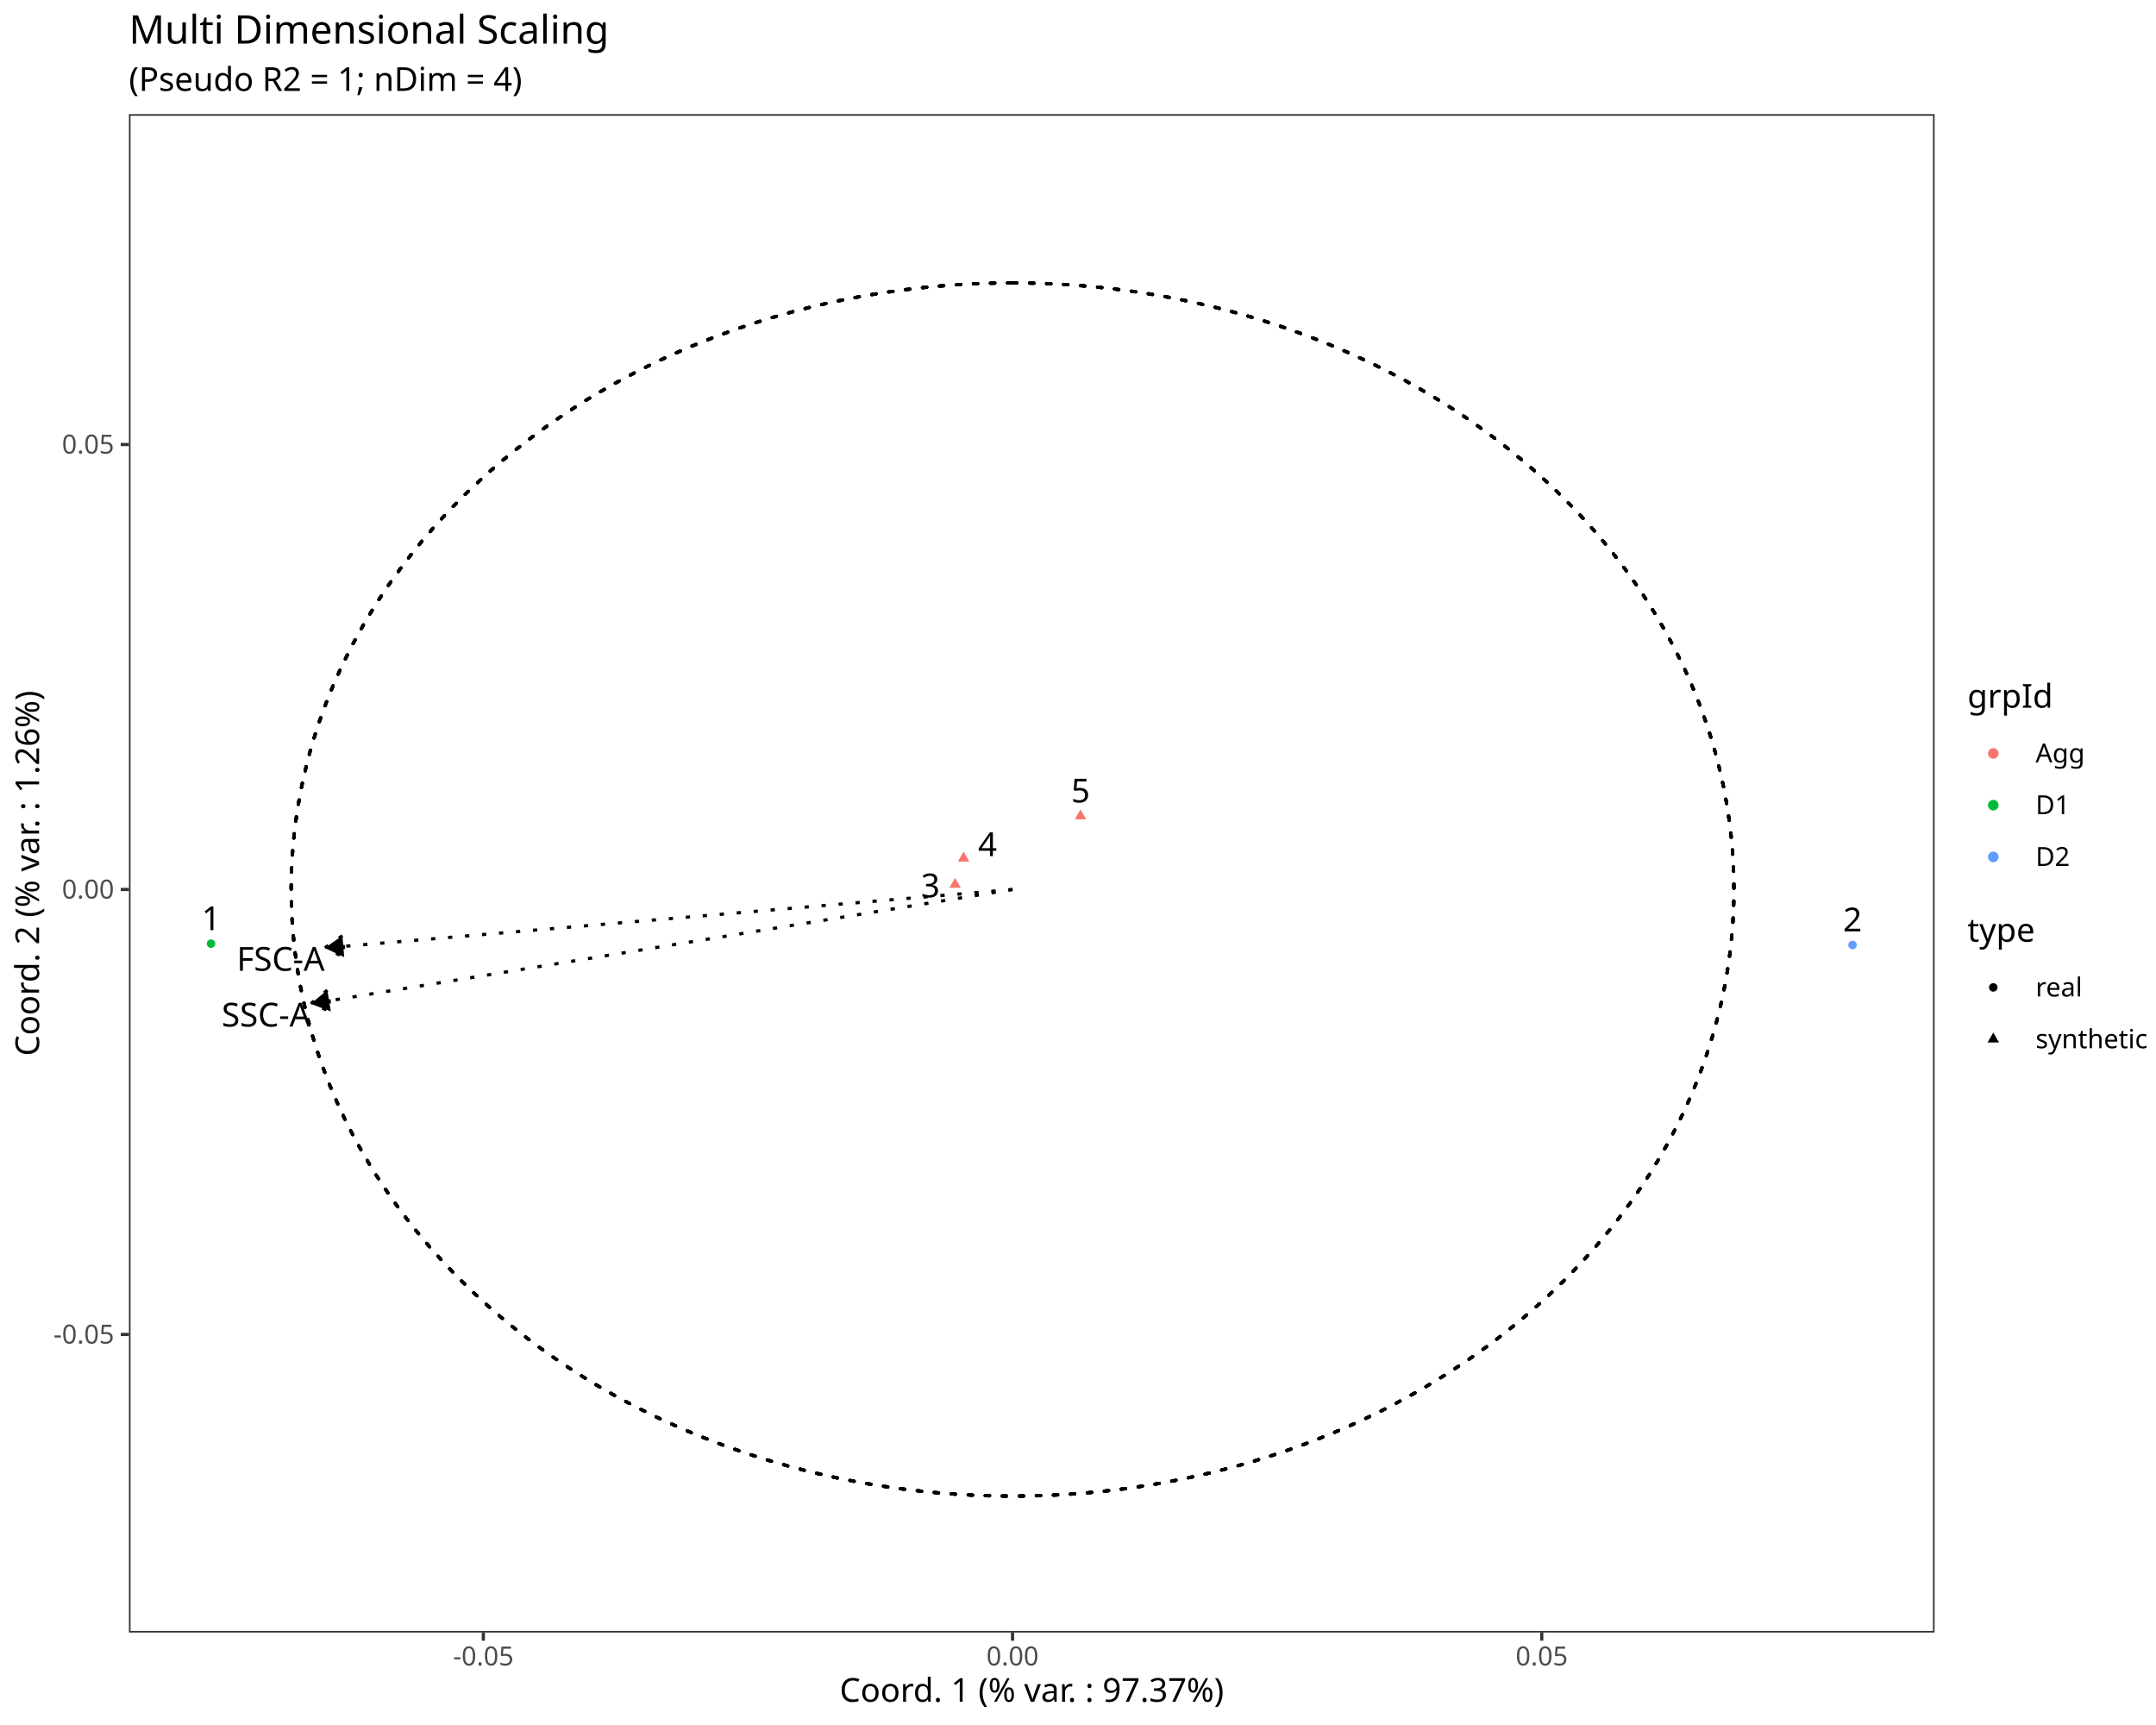
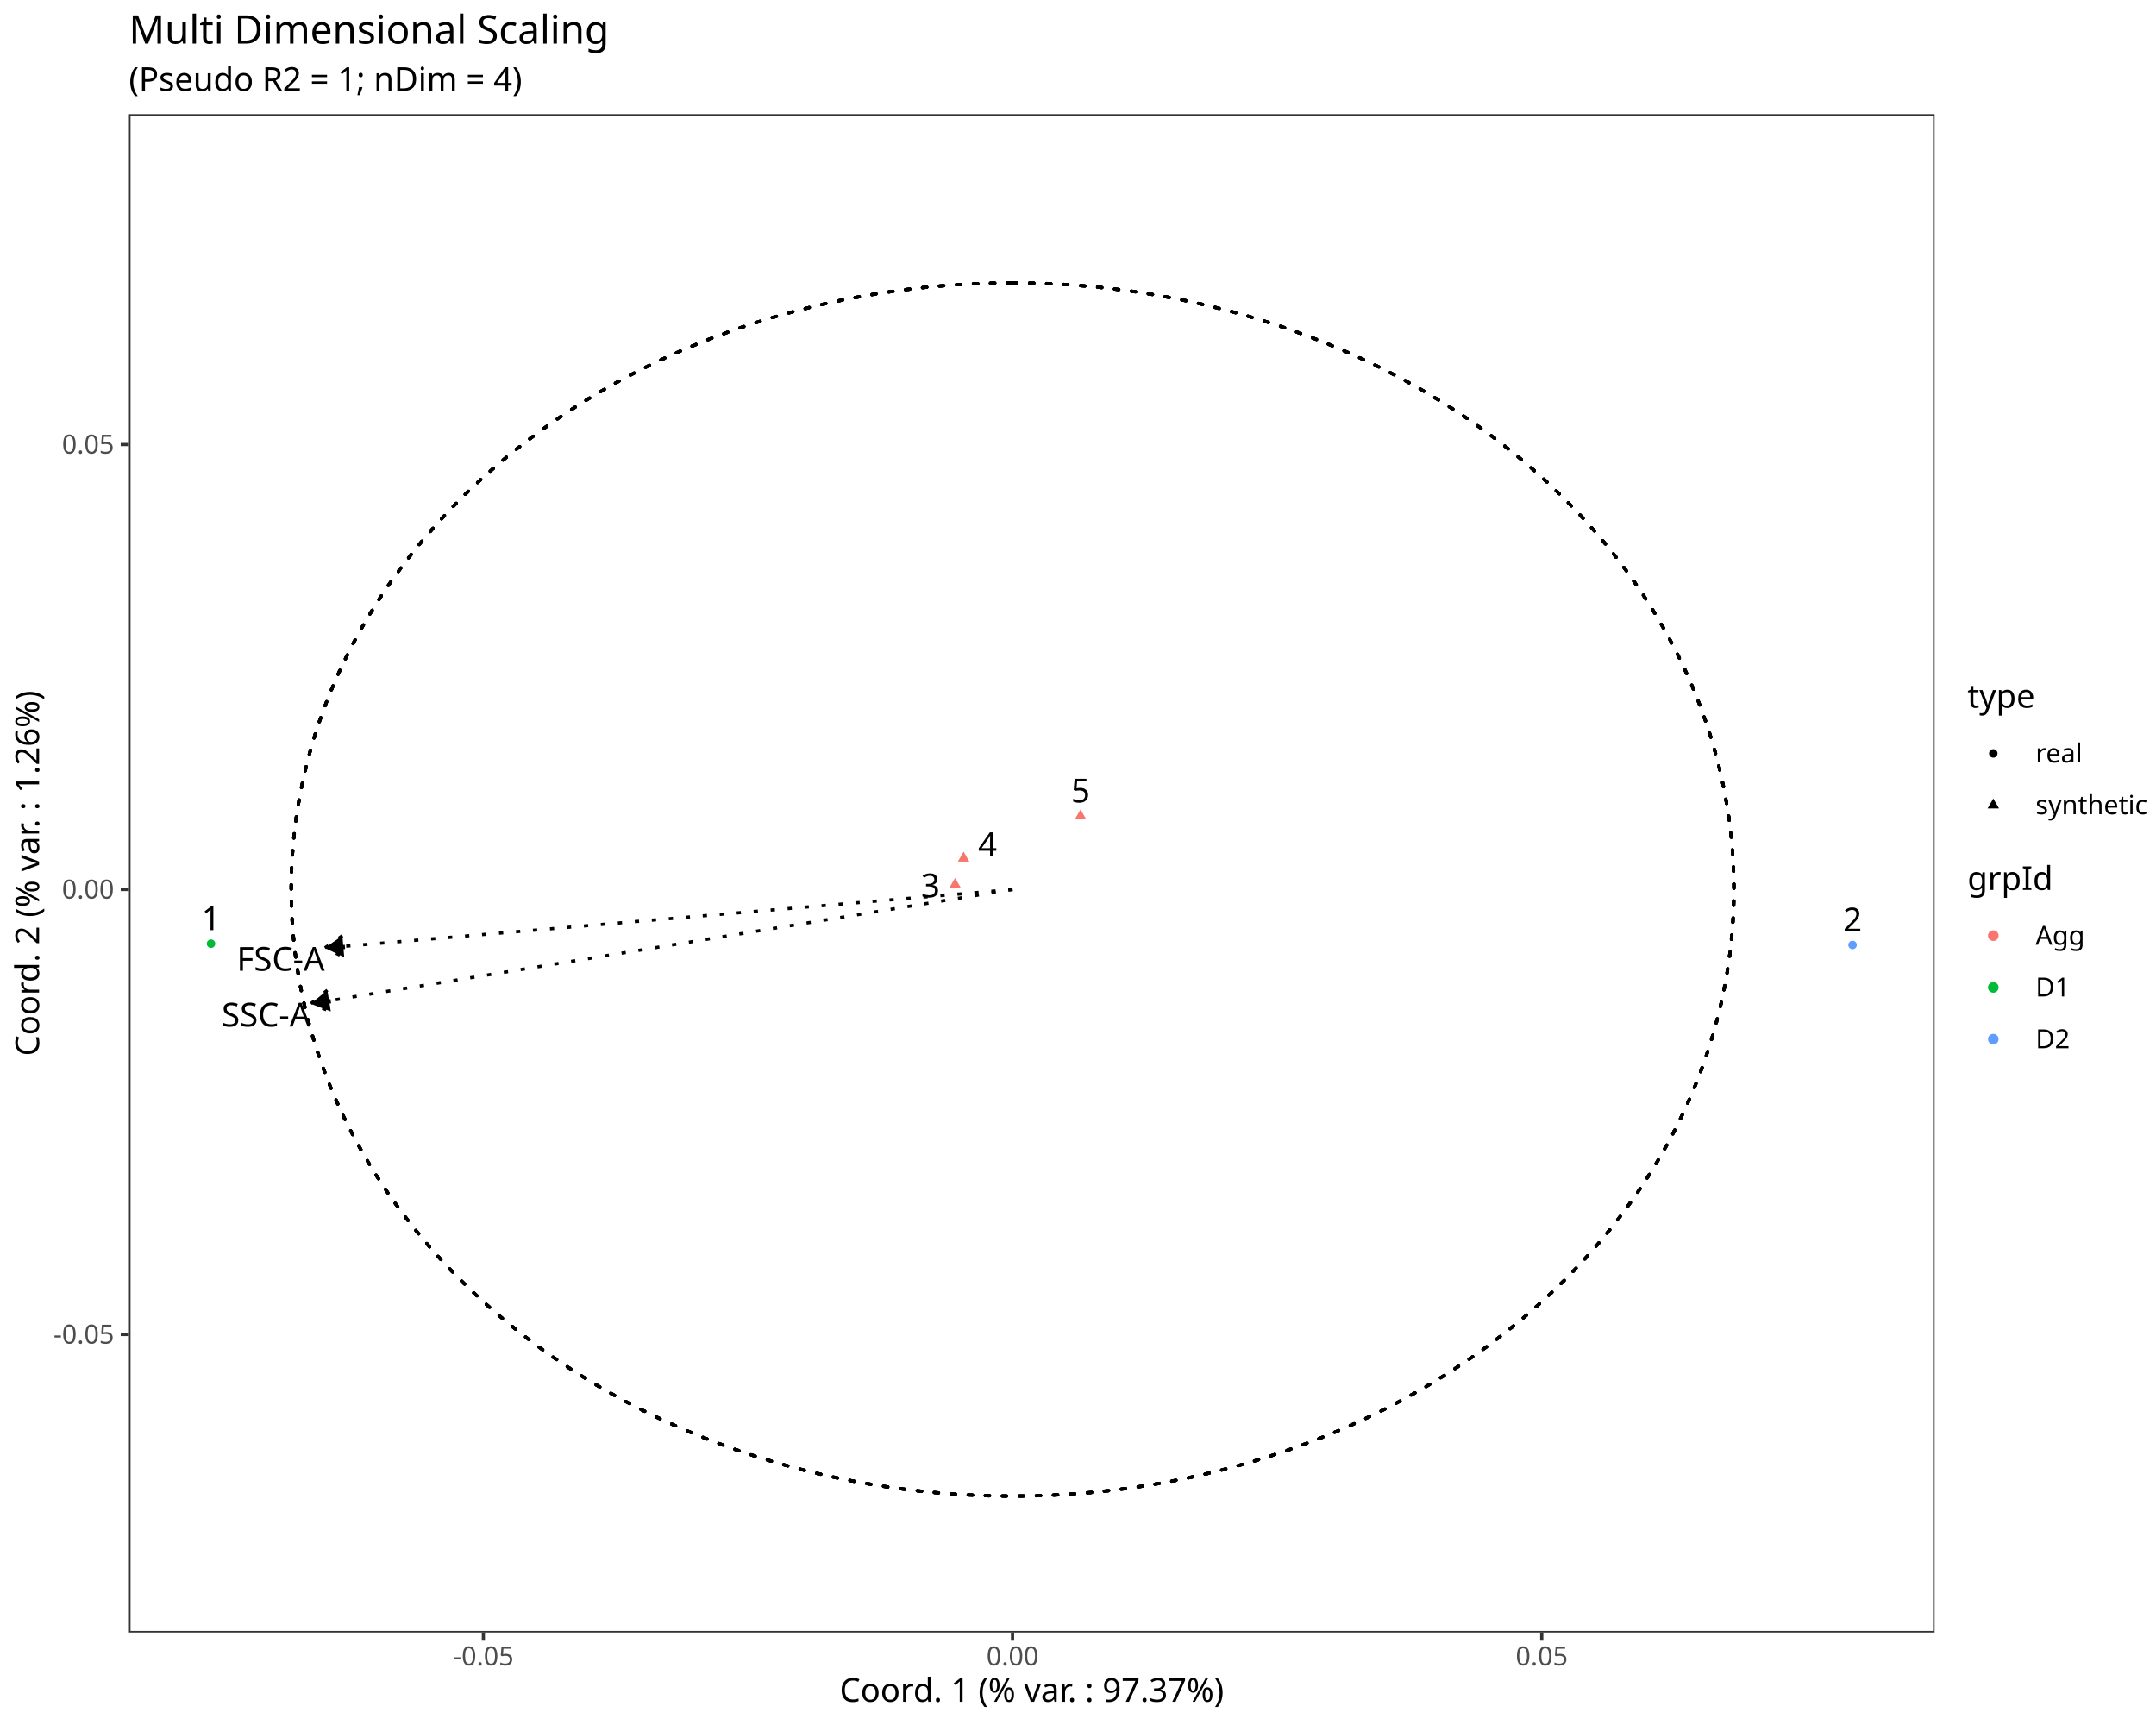
<svg xmlns="http://www.w3.org/2000/svg" class="svglite" data-engine-version="2.0" width="720.00pt" height="576.00pt" viewBox="0 0 720.00 576.00">
  <defs>
    <style type="text/css">
    .svglite line, .svglite polyline, .svglite polygon, .svglite path, .svglite rect, .svglite circle {
      fill: none;
      stroke: #000000;
      stroke-linecap: round;
      stroke-linejoin: round;
      stroke-miterlimit: 10.00;
    }
  </style>
  </defs>
  <rect width="100%" height="100%" style="stroke: none; fill: #FFFFFF;" />
  <defs>
    <clipPath id="cpMC4wMHw3MjAuMDB8MC4wMHw1NzYuMDA=">
      <rect x="0.00" y="0.00" width="720.00" height="576.00" />
    </clipPath>
  </defs>
  <g clip-path="url(#cpMC4wMHw3MjAuMDB8MC4wMHw1NzYuMDA=)">
    <rect x="0.00" y="0.00" width="720.00" height="576.00" style="stroke-width: 1.07; stroke: #FFFFFF; fill: #FFFFFF;" />
  </g>
  <defs>
    <clipPath id="cpNDMuMDZ8NjQ2LjA3fDM4LjEyfDU0NS4xMQ==">
      <rect x="43.06" y="38.12" width="603.00" height="507.00" />
    </clipPath>
  </defs>
  <g clip-path="url(#cpNDMuMDZ8NjQ2LjA3fDM4LjEyfDU0NS4xMQ==)">
    <rect x="43.06" y="38.12" width="603.00" height="507.00" style="stroke-width: 1.07; stroke: none; fill: #FFFFFF;" />
    <circle cx="70.47" cy="315.11" r="1.42" style="stroke-width: 0.71; stroke: none; fill: #00BA38;" />
    <circle cx="618.66" cy="315.54" r="1.42" style="stroke-width: 0.71; stroke: none; fill: #619CFF;" />
    <polygon points="318.95,293.14 320.87,296.45 317.04,296.45 " style="stroke-width: 0.71; stroke: none; fill: #F8766D;" />
    <polygon points="321.79,284.37 323.71,287.69 319.88,287.69 " style="stroke-width: 0.71; stroke: none; fill: #F8766D;" />
    <polygon points="360.84,270.27 362.75,273.59 358.93,273.59 " style="stroke-width: 0.71; stroke: none; fill: #F8766D;" />
    <text x="70.49" y="310.57" text-anchor="middle" style="font-size: 11.04px; font-family: sans;" textLength="6.14px" lengthAdjust="spacingAndGlyphs">1</text>
    <text x="618.65" y="311.00" text-anchor="middle" style="font-size: 11.04px; font-family: sans;" textLength="6.14px" lengthAdjust="spacingAndGlyphs">2</text>
    <text x="310.71" y="299.63" text-anchor="middle" style="font-size: 11.04px; font-family: sans;" textLength="6.14px" lengthAdjust="spacingAndGlyphs">3</text>
    <text x="329.78" y="285.88" text-anchor="middle" style="font-size: 11.04px; font-family: sans;" textLength="6.14px" lengthAdjust="spacingAndGlyphs">4</text>
    <text x="360.84" y="267.94" text-anchor="middle" style="font-size: 11.04px; font-family: sans;" textLength="6.14px" lengthAdjust="spacingAndGlyphs">5</text>
    <line x1="338.14" y1="297.01" x2="108.43" y2="316.55" style="stroke-width: 1.07; stroke-dasharray: 1.42,4.27; stroke-linecap: butt;" />
    <polygon points="114.34,312.44 108.43,316.55 114.95,319.61 " style="stroke-width: 1.07; stroke-dasharray: 1.42,4.27; stroke-linecap: butt; fill: #000000;" />
    <line x1="338.14" y1="297.01" x2="103.74" y2="335.18" style="stroke-width: 1.07; stroke-dasharray: 1.42,4.27; stroke-linecap: butt;" />
    <polygon points="109.32,330.62 103.74,335.18 110.47,337.73 " style="stroke-width: 1.07; stroke-dasharray: 1.42,4.27; stroke-linecap: butt; fill: #000000;" />
    <text x="108.43" y="324.15" text-anchor="end" style="font-size: 11.04px; font-family: sans;" textLength="33.13px" lengthAdjust="spacingAndGlyphs">FSC-A</text>
    <text x="103.74" y="342.78" text-anchor="end" style="font-size: 11.04px; font-family: sans;" textLength="33.75px" lengthAdjust="spacingAndGlyphs">SSC-A</text>
    <polygon points="338.14,94.47 342.35,94.50 346.55,94.59 350.75,94.74 354.95,94.96 359.14,95.24 363.32,95.58 367.50,95.98 371.67,96.44 375.83,96.96 379.97,97.54 384.11,98.19 388.23,98.89 392.33,99.66 396.42,100.48 400.49,101.37 404.54,102.31 408.58,103.32 412.59,104.38 416.57,105.50 420.54,106.68 424.47,107.92 428.39,109.21 432.27,110.57 436.13,111.98 439.95,113.44 443.75,114.97 447.51,116.54 451.24,118.17 454.93,119.86 458.59,121.60 462.22,123.40 465.80,125.24 469.35,127.14 472.85,129.09 476.32,131.10 479.74,133.15 483.12,135.25 486.46,137.40 489.75,139.60 492.99,141.85 496.19,144.15 499.34,146.49 502.44,148.88 505.49,151.31 508.49,153.79 511.43,156.31 514.33,158.88 517.17,161.48 519.95,164.13 522.68,166.82 525.36,169.55 527.98,172.31 530.54,175.12 533.04,177.96 535.48,180.84 537.86,183.75 540.18,186.70 542.44,189.68 544.64,192.69 546.77,195.74 548.84,198.82 550.85,201.92 552.79,205.06 554.66,208.22 556.47,211.41 558.22,214.63 559.89,217.87 561.50,221.14 563.04,224.43 564.52,227.74 565.92,231.07 567.25,234.42 568.52,237.79 569.71,241.18 570.84,244.59 571.89,248.01 572.87,251.45 573.78,254.90 574.62,258.37 575.39,261.84 576.08,265.33 576.70,268.82 577.25,272.33 577.73,275.84 578.13,279.36 578.46,282.88 578.72,286.41 578.90,289.95 579.01,293.48 579.05,297.01 579.01,300.55 578.90,304.08 578.72,307.61 578.46,311.14 578.13,314.67 577.73,318.19 577.25,321.70 576.70,325.20 576.08,328.70 575.39,332.19 574.62,335.66 573.78,339.13 572.87,342.58 571.89,346.01 570.84,349.44 569.71,352.84 568.52,356.23 567.25,359.60 565.92,362.96 564.52,366.29 563.04,369.60 561.50,372.89 559.89,376.16 558.22,379.40 556.47,382.61 554.66,385.81 552.79,388.97 550.85,392.10 548.84,395.21 546.77,398.29 544.64,401.33 542.44,404.35 540.18,407.33 537.86,410.28 535.48,413.19 533.04,416.07 530.54,418.91 527.98,421.71 525.36,424.48 522.68,427.21 519.95,429.90 517.17,432.54 514.33,435.15 511.43,437.72 508.49,440.24 505.49,442.71 502.44,445.15 499.34,447.54 496.19,449.88 492.99,452.17 489.75,454.42 486.46,456.62 483.12,458.78 479.74,460.88 476.32,462.93 472.85,464.93 469.35,466.88 465.80,468.78 462.22,470.63 458.59,472.43 454.93,474.17 451.24,475.85 447.51,477.49 443.75,479.06 439.95,480.58 436.13,482.05 432.27,483.46 428.39,484.81 424.47,486.11 420.54,487.35 416.57,488.53 412.59,489.65 408.58,490.71 404.54,491.72 400.49,492.66 396.42,493.55 392.33,494.37 388.23,495.14 384.11,495.84 379.97,496.48 375.83,497.07 371.67,497.59 367.50,498.05 363.32,498.45 359.14,498.79 354.95,499.07 350.75,499.28 346.55,499.44 342.35,499.53 338.14,499.56 333.94,499.53 329.73,499.44 325.53,499.28 321.34,499.07 317.15,498.79 312.96,498.45 308.78,498.05 304.62,497.59 300.46,497.07 296.31,496.48 292.18,495.84 288.06,495.14 283.95,494.37 279.86,493.55 275.79,492.66 271.74,491.72 267.71,490.71 263.70,489.65 259.71,488.53 255.75,487.35 251.81,486.11 247.90,484.81 244.01,483.46 240.16,482.05 236.33,480.58 232.54,479.06 228.77,477.49 225.05,475.85 221.35,474.17 217.69,472.43 214.07,470.63 210.48,468.78 206.94,466.88 203.43,464.93 199.97,462.93 196.54,460.88 193.16,458.78 189.83,456.62 186.54,454.42 183.29,452.17 180.10,449.88 176.95,447.54 173.85,445.15 170.80,442.71 167.80,440.24 164.85,437.72 161.96,435.15 159.12,432.54 156.33,429.90 153.60,427.21 150.93,424.48 148.31,421.71 145.75,418.91 143.25,416.07 140.81,413.19 138.42,410.28 136.10,407.33 133.85,404.35 131.65,401.33 129.51,398.29 127.44,395.21 125.44,392.10 123.50,388.97 121.62,385.81 119.81,382.61 118.07,379.40 116.39,376.16 114.78,372.89 113.24,369.60 111.77,366.29 110.36,362.96 109.03,359.60 107.77,356.23 106.57,352.84 105.45,349.44 104.40,346.01 103.41,342.58 102.50,339.13 101.67,335.66 100.90,332.19 100.21,328.70 99.58,325.20 99.04,321.70 98.56,318.19 98.16,314.67 97.83,311.14 97.57,307.61 97.39,304.08 97.28,300.55 97.24,297.01 97.28,293.48 97.39,289.95 97.57,286.41 97.83,282.88 98.16,279.36 98.56,275.84 99.04,272.33 99.58,268.82 100.21,265.33 100.90,261.84 101.67,258.37 102.50,254.90 103.41,251.45 104.40,248.01 105.45,244.59 106.57,241.18 107.77,237.79 109.03,234.42 110.36,231.07 111.77,227.74 113.24,224.43 114.78,221.14 116.39,217.87 118.07,214.63 119.81,211.41 121.62,208.22 123.50,205.06 125.44,201.92 127.44,198.82 129.51,195.74 131.65,192.69 133.85,189.68 136.10,186.70 138.42,183.75 140.81,180.84 143.25,177.96 145.75,175.12 148.31,172.31 150.93,169.55 153.60,166.82 156.33,164.13 159.12,161.48 161.96,158.88 164.85,156.31 167.80,153.79 170.80,151.31 173.85,148.88 176.95,146.49 180.10,144.15 183.29,141.85 186.54,139.60 189.83,137.40 193.16,135.25 196.54,133.15 199.97,131.10 203.43,129.09 206.94,127.14 210.48,125.24 214.07,123.40 217.69,121.60 221.35,119.86 225.05,118.17 228.77,116.54 232.54,114.97 236.33,113.44 240.16,111.98 244.01,110.57 247.90,109.21 251.81,107.92 255.75,106.68 259.71,105.50 263.70,104.38 267.71,103.32 271.74,102.31 275.79,101.37 279.86,100.48 283.95,99.66 288.06,98.89 292.18,98.19 296.31,97.54 300.46,96.96 304.62,96.44 308.78,95.98 312.96,95.58 317.15,95.24 321.34,94.96 325.53,94.74 329.73,94.59 333.94,94.50 338.14,94.47 " style="stroke-width: 1.07; stroke-dasharray: 1.42,4.27; fill: none;" />
    <polygon points="338.14,94.47 342.35,94.50 346.55,94.59 350.75,94.74 354.95,94.96 359.14,95.24 363.32,95.58 367.50,95.98 371.67,96.44 375.83,96.96 379.97,97.54 384.11,98.19 388.23,98.89 392.33,99.66 396.42,100.48 400.49,101.37 404.54,102.31 408.58,103.32 412.59,104.38 416.57,105.50 420.54,106.68 424.47,107.92 428.39,109.21 432.27,110.57 436.13,111.98 439.95,113.44 443.75,114.97 447.51,116.54 451.24,118.17 454.93,119.86 458.59,121.60 462.22,123.40 465.80,125.24 469.35,127.14 472.85,129.09 476.32,131.10 479.74,133.15 483.12,135.25 486.46,137.40 489.75,139.60 492.99,141.85 496.19,144.15 499.34,146.49 502.44,148.88 505.49,151.31 508.49,153.79 511.43,156.31 514.33,158.88 517.17,161.48 519.95,164.13 522.68,166.82 525.36,169.55 527.98,172.31 530.54,175.12 533.04,177.96 535.48,180.84 537.86,183.75 540.18,186.70 542.44,189.68 544.64,192.69 546.77,195.74 548.84,198.82 550.85,201.92 552.79,205.06 554.66,208.22 556.47,211.41 558.22,214.63 559.89,217.87 561.50,221.14 563.04,224.43 564.52,227.74 565.92,231.07 567.25,234.42 568.52,237.79 569.71,241.18 570.84,244.59 571.89,248.01 572.87,251.45 573.78,254.90 574.62,258.37 575.39,261.84 576.08,265.33 576.70,268.82 577.25,272.33 577.73,275.84 578.13,279.36 578.46,282.88 578.72,286.41 578.90,289.95 579.01,293.48 579.05,297.01 579.01,300.55 578.90,304.08 578.72,307.61 578.46,311.14 578.13,314.67 577.73,318.19 577.25,321.70 576.70,325.20 576.08,328.70 575.39,332.19 574.62,335.66 573.78,339.13 572.87,342.58 571.89,346.01 570.84,349.44 569.71,352.84 568.52,356.23 567.25,359.60 565.92,362.96 564.52,366.29 563.04,369.60 561.50,372.89 559.89,376.16 558.22,379.40 556.47,382.61 554.66,385.81 552.79,388.97 550.85,392.10 548.84,395.21 546.77,398.29 544.64,401.33 542.44,404.35 540.18,407.33 537.86,410.28 535.48,413.19 533.04,416.07 530.54,418.91 527.98,421.71 525.36,424.48 522.68,427.21 519.95,429.90 517.17,432.54 514.33,435.15 511.43,437.72 508.49,440.24 505.49,442.71 502.44,445.15 499.34,447.54 496.19,449.88 492.99,452.17 489.75,454.42 486.46,456.62 483.12,458.78 479.74,460.88 476.32,462.93 472.85,464.93 469.35,466.88 465.80,468.78 462.22,470.63 458.59,472.43 454.93,474.17 451.24,475.85 447.51,477.49 443.75,479.06 439.95,480.58 436.13,482.05 432.27,483.46 428.39,484.81 424.47,486.11 420.54,487.35 416.57,488.53 412.59,489.65 408.58,490.71 404.54,491.72 400.49,492.66 396.42,493.55 392.33,494.37 388.23,495.14 384.11,495.84 379.97,496.48 375.83,497.07 371.67,497.59 367.50,498.05 363.32,498.45 359.14,498.79 354.95,499.07 350.75,499.28 346.55,499.44 342.35,499.53 338.14,499.56 333.94,499.53 329.73,499.44 325.53,499.28 321.34,499.07 317.15,498.79 312.96,498.45 308.78,498.05 304.62,497.59 300.46,497.07 296.31,496.48 292.18,495.84 288.06,495.14 283.95,494.37 279.86,493.55 275.79,492.66 271.74,491.72 267.71,490.71 263.70,489.65 259.71,488.53 255.75,487.35 251.81,486.11 247.90,484.81 244.01,483.46 240.16,482.05 236.33,480.58 232.54,479.06 228.77,477.49 225.05,475.85 221.35,474.17 217.69,472.43 214.07,470.63 210.48,468.78 206.94,466.88 203.43,464.93 199.97,462.93 196.54,460.88 193.16,458.78 189.83,456.62 186.54,454.42 183.29,452.17 180.10,449.88 176.95,447.54 173.85,445.15 170.80,442.71 167.80,440.24 164.85,437.72 161.96,435.15 159.12,432.54 156.33,429.90 153.60,427.21 150.93,424.48 148.31,421.71 145.75,418.91 143.25,416.07 140.81,413.19 138.42,410.28 136.10,407.33 133.85,404.35 131.65,401.33 129.51,398.29 127.44,395.21 125.44,392.10 123.50,388.97 121.62,385.81 119.81,382.61 118.07,379.40 116.39,376.16 114.78,372.89 113.24,369.60 111.77,366.29 110.36,362.96 109.03,359.60 107.77,356.23 106.57,352.84 105.45,349.44 104.40,346.01 103.41,342.58 102.50,339.13 101.67,335.66 100.90,332.19 100.21,328.70 99.58,325.20 99.04,321.70 98.56,318.19 98.16,314.67 97.83,311.14 97.57,307.61 97.39,304.08 97.28,300.55 97.24,297.01 97.28,293.48 97.39,289.95 97.57,286.41 97.83,282.88 98.16,279.36 98.56,275.84 99.04,272.33 99.58,268.82 100.21,265.33 100.90,261.84 101.67,258.37 102.50,254.90 103.41,251.45 104.40,248.01 105.45,244.59 106.57,241.18 107.77,237.79 109.03,234.42 110.36,231.07 111.77,227.74 113.24,224.43 114.78,221.14 116.39,217.87 118.07,214.63 119.81,211.41 121.62,208.22 123.50,205.06 125.44,201.92 127.44,198.82 129.51,195.74 131.65,192.69 133.85,189.68 136.10,186.70 138.42,183.75 140.81,180.84 143.25,177.96 145.75,175.12 148.31,172.31 150.93,169.55 153.60,166.82 156.33,164.13 159.12,161.48 161.96,158.88 164.85,156.31 167.80,153.79 170.80,151.31 173.85,148.88 176.95,146.49 180.10,144.15 183.29,141.85 186.54,139.60 189.83,137.40 193.16,135.25 196.54,133.15 199.97,131.10 203.43,129.09 206.94,127.14 210.48,125.24 214.07,123.40 217.69,121.60 221.35,119.86 225.05,118.17 228.77,116.54 232.54,114.97 236.33,113.44 240.16,111.98 244.01,110.57 247.90,109.21 251.81,107.92 255.75,106.68 259.71,105.50 263.70,104.38 267.71,103.32 271.74,102.31 275.79,101.37 279.86,100.48 283.95,99.66 288.06,98.89 292.18,98.19 296.31,97.54 300.46,96.96 304.62,96.44 308.78,95.98 312.96,95.58 317.15,95.24 321.34,94.96 325.53,94.74 329.73,94.59 333.94,94.50 338.14,94.47 " style="stroke-width: 1.07; stroke-dasharray: 1.42,4.27; fill: none;" />
    <polygon points="338.14,94.47 342.35,94.50 346.55,94.59 350.75,94.74 354.95,94.96 359.14,95.24 363.32,95.58 367.50,95.98 371.67,96.44 375.83,96.96 379.97,97.54 384.11,98.19 388.23,98.89 392.33,99.66 396.42,100.48 400.49,101.37 404.54,102.31 408.58,103.32 412.59,104.38 416.57,105.50 420.54,106.68 424.47,107.92 428.39,109.21 432.27,110.57 436.13,111.98 439.95,113.44 443.75,114.97 447.51,116.54 451.24,118.17 454.93,119.86 458.59,121.60 462.22,123.40 465.80,125.24 469.35,127.14 472.85,129.09 476.32,131.10 479.74,133.15 483.12,135.25 486.46,137.40 489.75,139.60 492.99,141.85 496.19,144.15 499.34,146.49 502.44,148.88 505.49,151.31 508.49,153.79 511.43,156.31 514.33,158.88 517.17,161.48 519.95,164.13 522.68,166.82 525.36,169.55 527.98,172.31 530.54,175.12 533.04,177.96 535.48,180.84 537.86,183.75 540.18,186.70 542.44,189.68 544.64,192.69 546.77,195.74 548.84,198.82 550.85,201.92 552.79,205.06 554.66,208.22 556.47,211.41 558.22,214.63 559.89,217.87 561.50,221.14 563.04,224.43 564.52,227.74 565.92,231.07 567.25,234.42 568.52,237.79 569.71,241.18 570.84,244.59 571.89,248.01 572.87,251.45 573.78,254.90 574.62,258.37 575.39,261.84 576.08,265.33 576.70,268.82 577.25,272.33 577.73,275.84 578.13,279.36 578.46,282.88 578.72,286.41 578.90,289.95 579.01,293.48 579.05,297.01 579.01,300.55 578.90,304.08 578.72,307.61 578.46,311.14 578.13,314.67 577.73,318.19 577.25,321.70 576.70,325.20 576.08,328.70 575.39,332.19 574.62,335.66 573.78,339.13 572.87,342.58 571.89,346.01 570.84,349.44 569.71,352.84 568.52,356.23 567.25,359.60 565.92,362.96 564.52,366.29 563.04,369.60 561.50,372.89 559.89,376.16 558.22,379.40 556.47,382.61 554.66,385.81 552.79,388.97 550.85,392.10 548.84,395.21 546.77,398.29 544.64,401.33 542.44,404.35 540.18,407.33 537.86,410.28 535.48,413.19 533.04,416.07 530.54,418.91 527.98,421.71 525.36,424.48 522.68,427.21 519.95,429.90 517.17,432.54 514.33,435.15 511.43,437.72 508.49,440.24 505.49,442.71 502.44,445.15 499.34,447.54 496.19,449.88 492.99,452.17 489.75,454.42 486.46,456.62 483.12,458.78 479.74,460.88 476.32,462.93 472.85,464.93 469.35,466.88 465.80,468.78 462.22,470.63 458.59,472.43 454.93,474.17 451.24,475.85 447.51,477.49 443.75,479.06 439.95,480.58 436.13,482.05 432.27,483.46 428.39,484.81 424.47,486.11 420.54,487.35 416.57,488.53 412.59,489.65 408.58,490.71 404.54,491.72 400.49,492.66 396.42,493.55 392.33,494.37 388.23,495.14 384.11,495.84 379.97,496.48 375.83,497.07 371.67,497.59 367.50,498.05 363.32,498.45 359.14,498.79 354.95,499.07 350.75,499.28 346.55,499.44 342.35,499.53 338.14,499.56 333.94,499.53 329.73,499.44 325.53,499.28 321.34,499.07 317.15,498.79 312.96,498.45 308.78,498.05 304.62,497.59 300.46,497.07 296.31,496.48 292.18,495.84 288.06,495.14 283.95,494.37 279.86,493.55 275.79,492.66 271.74,491.72 267.71,490.71 263.70,489.65 259.71,488.53 255.75,487.35 251.81,486.11 247.90,484.81 244.01,483.46 240.16,482.05 236.33,480.58 232.54,479.06 228.77,477.49 225.05,475.85 221.35,474.17 217.69,472.43 214.07,470.63 210.48,468.78 206.94,466.88 203.43,464.93 199.97,462.93 196.54,460.88 193.16,458.78 189.83,456.62 186.54,454.42 183.29,452.17 180.10,449.88 176.95,447.54 173.85,445.15 170.80,442.71 167.80,440.24 164.85,437.72 161.96,435.15 159.12,432.54 156.33,429.90 153.60,427.21 150.93,424.48 148.31,421.71 145.75,418.91 143.25,416.07 140.81,413.19 138.42,410.28 136.10,407.33 133.85,404.35 131.65,401.33 129.51,398.29 127.44,395.21 125.44,392.10 123.50,388.97 121.62,385.81 119.81,382.61 118.07,379.40 116.39,376.16 114.78,372.89 113.24,369.60 111.77,366.29 110.36,362.96 109.03,359.60 107.77,356.23 106.57,352.84 105.45,349.44 104.40,346.01 103.41,342.58 102.50,339.13 101.67,335.66 100.90,332.19 100.21,328.70 99.58,325.20 99.04,321.70 98.56,318.19 98.16,314.67 97.83,311.14 97.57,307.61 97.39,304.08 97.28,300.55 97.24,297.01 97.28,293.48 97.39,289.95 97.57,286.41 97.83,282.88 98.16,279.36 98.56,275.84 99.04,272.33 99.58,268.82 100.21,265.33 100.90,261.84 101.67,258.37 102.50,254.90 103.41,251.45 104.40,248.01 105.45,244.59 106.57,241.18 107.77,237.79 109.03,234.42 110.36,231.07 111.77,227.74 113.24,224.43 114.78,221.14 116.39,217.87 118.07,214.63 119.81,211.41 121.62,208.22 123.50,205.06 125.44,201.92 127.44,198.82 129.51,195.74 131.65,192.69 133.85,189.68 136.10,186.70 138.42,183.75 140.81,180.84 143.25,177.96 145.75,175.12 148.31,172.31 150.93,169.55 153.60,166.82 156.33,164.13 159.12,161.48 161.96,158.88 164.85,156.31 167.80,153.79 170.80,151.31 173.85,148.88 176.95,146.49 180.10,144.15 183.29,141.85 186.54,139.60 189.83,137.40 193.16,135.25 196.54,133.15 199.97,131.10 203.43,129.09 206.94,127.14 210.48,125.24 214.07,123.40 217.69,121.60 221.35,119.86 225.05,118.17 228.77,116.54 232.54,114.97 236.33,113.44 240.16,111.98 244.01,110.57 247.90,109.21 251.81,107.92 255.75,106.68 259.71,105.50 263.70,104.38 267.71,103.32 271.74,102.31 275.79,101.37 279.86,100.48 283.95,99.66 288.06,98.89 292.18,98.19 296.31,97.54 300.46,96.96 304.62,96.44 308.78,95.98 312.96,95.58 317.15,95.24 321.34,94.96 325.53,94.74 329.73,94.59 333.94,94.50 338.14,94.47 " style="stroke-width: 1.07; stroke-dasharray: 1.42,4.27; fill: none;" />
    <polygon points="338.14,94.47 342.35,94.50 346.55,94.59 350.75,94.74 354.95,94.96 359.14,95.24 363.32,95.58 367.50,95.98 371.67,96.44 375.83,96.96 379.97,97.54 384.11,98.19 388.23,98.89 392.33,99.66 396.42,100.48 400.49,101.37 404.54,102.31 408.58,103.32 412.59,104.38 416.57,105.50 420.54,106.68 424.47,107.92 428.39,109.21 432.27,110.57 436.13,111.98 439.95,113.44 443.75,114.97 447.51,116.54 451.24,118.17 454.93,119.86 458.59,121.60 462.22,123.40 465.80,125.24 469.35,127.14 472.85,129.09 476.32,131.10 479.74,133.15 483.12,135.25 486.46,137.40 489.75,139.60 492.99,141.85 496.19,144.15 499.34,146.49 502.44,148.88 505.49,151.31 508.49,153.79 511.43,156.31 514.33,158.88 517.17,161.48 519.95,164.13 522.68,166.82 525.36,169.55 527.98,172.31 530.54,175.12 533.04,177.96 535.48,180.84 537.86,183.75 540.18,186.70 542.44,189.68 544.64,192.69 546.77,195.74 548.84,198.82 550.85,201.92 552.79,205.06 554.66,208.22 556.47,211.41 558.22,214.63 559.89,217.87 561.50,221.14 563.04,224.43 564.52,227.74 565.92,231.07 567.25,234.42 568.52,237.79 569.71,241.18 570.84,244.59 571.89,248.01 572.87,251.45 573.78,254.90 574.62,258.37 575.39,261.84 576.08,265.33 576.70,268.82 577.25,272.33 577.73,275.84 578.13,279.36 578.46,282.88 578.72,286.41 578.90,289.95 579.01,293.48 579.05,297.01 579.01,300.55 578.90,304.08 578.72,307.61 578.46,311.14 578.13,314.67 577.73,318.19 577.25,321.70 576.70,325.20 576.08,328.70 575.39,332.19 574.62,335.66 573.78,339.13 572.87,342.58 571.89,346.01 570.84,349.44 569.71,352.84 568.52,356.23 567.25,359.60 565.92,362.96 564.52,366.29 563.04,369.60 561.50,372.89 559.89,376.16 558.22,379.40 556.47,382.61 554.66,385.81 552.79,388.97 550.85,392.10 548.84,395.21 546.77,398.29 544.64,401.33 542.44,404.35 540.18,407.33 537.86,410.28 535.48,413.19 533.04,416.07 530.54,418.91 527.98,421.71 525.36,424.48 522.68,427.21 519.95,429.90 517.17,432.54 514.33,435.15 511.43,437.72 508.49,440.24 505.49,442.71 502.44,445.15 499.34,447.54 496.19,449.88 492.99,452.17 489.75,454.42 486.46,456.62 483.12,458.78 479.74,460.88 476.32,462.93 472.85,464.93 469.35,466.88 465.80,468.78 462.22,470.63 458.59,472.43 454.93,474.17 451.24,475.85 447.51,477.49 443.75,479.06 439.95,480.58 436.13,482.05 432.27,483.46 428.39,484.81 424.47,486.11 420.54,487.35 416.57,488.53 412.59,489.65 408.58,490.71 404.54,491.72 400.49,492.66 396.42,493.55 392.33,494.37 388.23,495.14 384.11,495.84 379.97,496.48 375.83,497.07 371.67,497.59 367.50,498.05 363.32,498.45 359.14,498.79 354.95,499.07 350.75,499.28 346.55,499.44 342.35,499.53 338.14,499.56 333.94,499.53 329.73,499.44 325.53,499.28 321.34,499.07 317.15,498.79 312.96,498.45 308.78,498.05 304.62,497.59 300.46,497.07 296.31,496.48 292.18,495.84 288.06,495.14 283.95,494.37 279.86,493.55 275.79,492.66 271.74,491.72 267.71,490.71 263.70,489.65 259.71,488.53 255.75,487.35 251.81,486.11 247.90,484.81 244.01,483.46 240.16,482.05 236.33,480.58 232.54,479.06 228.77,477.49 225.05,475.85 221.35,474.17 217.69,472.43 214.07,470.63 210.48,468.78 206.94,466.88 203.43,464.93 199.97,462.93 196.54,460.88 193.16,458.78 189.83,456.62 186.54,454.42 183.29,452.17 180.10,449.88 176.95,447.54 173.85,445.15 170.80,442.71 167.80,440.24 164.85,437.72 161.96,435.15 159.12,432.54 156.33,429.90 153.60,427.21 150.93,424.48 148.31,421.71 145.75,418.91 143.25,416.07 140.81,413.19 138.42,410.28 136.10,407.33 133.85,404.35 131.65,401.33 129.51,398.29 127.44,395.21 125.44,392.10 123.50,388.97 121.62,385.81 119.81,382.61 118.07,379.40 116.39,376.16 114.78,372.89 113.24,369.60 111.77,366.29 110.36,362.96 109.03,359.60 107.77,356.23 106.57,352.84 105.45,349.44 104.40,346.01 103.41,342.58 102.50,339.13 101.67,335.66 100.90,332.19 100.21,328.70 99.58,325.20 99.04,321.70 98.56,318.19 98.16,314.67 97.83,311.14 97.57,307.61 97.39,304.08 97.28,300.55 97.24,297.01 97.28,293.48 97.39,289.95 97.57,286.41 97.83,282.88 98.16,279.36 98.56,275.84 99.04,272.33 99.58,268.82 100.21,265.33 100.90,261.84 101.67,258.37 102.50,254.90 103.41,251.45 104.40,248.01 105.45,244.59 106.57,241.18 107.77,237.79 109.03,234.42 110.36,231.07 111.77,227.74 113.24,224.43 114.78,221.14 116.39,217.87 118.07,214.63 119.81,211.41 121.62,208.22 123.50,205.06 125.44,201.92 127.44,198.82 129.51,195.74 131.65,192.69 133.85,189.68 136.10,186.70 138.42,183.75 140.81,180.84 143.25,177.96 145.75,175.12 148.31,172.31 150.93,169.55 153.60,166.82 156.33,164.13 159.12,161.48 161.96,158.88 164.85,156.31 167.80,153.79 170.80,151.31 173.85,148.88 176.95,146.49 180.10,144.15 183.29,141.85 186.54,139.60 189.83,137.40 193.16,135.25 196.54,133.15 199.97,131.10 203.43,129.09 206.94,127.14 210.48,125.24 214.07,123.40 217.69,121.60 221.35,119.86 225.05,118.17 228.77,116.54 232.54,114.97 236.33,113.44 240.16,111.98 244.01,110.57 247.90,109.21 251.81,107.92 255.75,106.68 259.71,105.50 263.70,104.38 267.71,103.32 271.74,102.31 275.79,101.37 279.86,100.48 283.95,99.66 288.06,98.89 292.18,98.19 296.31,97.54 300.46,96.96 304.62,96.44 308.78,95.98 312.96,95.58 317.15,95.24 321.34,94.96 325.53,94.74 329.73,94.59 333.94,94.50 338.14,94.47 " style="stroke-width: 1.07; stroke-dasharray: 1.42,4.27; fill: none;" />
    <polygon points="338.14,94.47 342.35,94.50 346.55,94.59 350.75,94.74 354.95,94.96 359.14,95.24 363.32,95.58 367.50,95.98 371.67,96.44 375.83,96.96 379.97,97.54 384.11,98.19 388.23,98.89 392.33,99.66 396.42,100.48 400.49,101.37 404.54,102.31 408.58,103.32 412.59,104.38 416.57,105.50 420.54,106.68 424.47,107.92 428.39,109.21 432.27,110.57 436.13,111.98 439.95,113.44 443.75,114.97 447.51,116.54 451.24,118.17 454.93,119.86 458.59,121.60 462.22,123.40 465.80,125.24 469.35,127.14 472.85,129.09 476.32,131.10 479.74,133.15 483.12,135.25 486.46,137.40 489.75,139.60 492.99,141.85 496.19,144.15 499.34,146.49 502.44,148.88 505.49,151.31 508.49,153.79 511.43,156.31 514.33,158.88 517.17,161.48 519.95,164.13 522.68,166.82 525.36,169.55 527.98,172.31 530.54,175.12 533.04,177.96 535.48,180.84 537.86,183.75 540.18,186.70 542.44,189.68 544.64,192.69 546.77,195.74 548.84,198.82 550.85,201.92 552.79,205.06 554.66,208.22 556.47,211.41 558.22,214.63 559.89,217.87 561.50,221.14 563.04,224.43 564.52,227.74 565.92,231.07 567.25,234.42 568.52,237.79 569.71,241.18 570.84,244.59 571.89,248.01 572.87,251.45 573.78,254.90 574.62,258.37 575.39,261.84 576.08,265.33 576.70,268.82 577.25,272.33 577.73,275.84 578.13,279.36 578.46,282.88 578.72,286.41 578.90,289.95 579.01,293.48 579.05,297.01 579.01,300.55 578.90,304.08 578.72,307.61 578.46,311.14 578.13,314.67 577.73,318.19 577.25,321.70 576.70,325.20 576.08,328.70 575.39,332.19 574.62,335.66 573.78,339.13 572.87,342.58 571.89,346.01 570.84,349.44 569.71,352.84 568.52,356.23 567.25,359.60 565.92,362.96 564.52,366.29 563.04,369.60 561.50,372.89 559.89,376.16 558.22,379.40 556.47,382.61 554.66,385.81 552.79,388.97 550.85,392.10 548.84,395.21 546.77,398.29 544.64,401.33 542.44,404.35 540.18,407.33 537.86,410.28 535.48,413.19 533.04,416.07 530.54,418.91 527.98,421.71 525.36,424.48 522.68,427.21 519.95,429.90 517.17,432.54 514.33,435.15 511.43,437.72 508.49,440.24 505.49,442.71 502.44,445.15 499.34,447.54 496.19,449.88 492.99,452.17 489.75,454.42 486.46,456.62 483.12,458.78 479.74,460.88 476.32,462.93 472.85,464.93 469.35,466.88 465.80,468.78 462.22,470.63 458.59,472.43 454.93,474.17 451.24,475.85 447.51,477.49 443.75,479.06 439.95,480.58 436.13,482.05 432.27,483.46 428.39,484.81 424.47,486.11 420.54,487.35 416.57,488.53 412.59,489.65 408.58,490.71 404.54,491.72 400.49,492.66 396.42,493.55 392.33,494.37 388.23,495.14 384.11,495.84 379.97,496.48 375.83,497.07 371.67,497.59 367.50,498.05 363.32,498.45 359.14,498.79 354.95,499.07 350.75,499.28 346.55,499.44 342.35,499.53 338.14,499.56 333.94,499.53 329.73,499.44 325.53,499.28 321.34,499.07 317.15,498.79 312.96,498.45 308.78,498.05 304.62,497.59 300.46,497.07 296.31,496.48 292.18,495.84 288.06,495.14 283.95,494.37 279.86,493.55 275.79,492.66 271.74,491.72 267.71,490.71 263.70,489.65 259.71,488.53 255.75,487.35 251.81,486.11 247.90,484.81 244.01,483.46 240.16,482.05 236.33,480.58 232.54,479.06 228.77,477.49 225.05,475.85 221.35,474.17 217.69,472.43 214.07,470.63 210.48,468.78 206.94,466.88 203.43,464.93 199.97,462.93 196.54,460.88 193.16,458.78 189.83,456.62 186.54,454.42 183.29,452.17 180.10,449.88 176.95,447.54 173.85,445.15 170.80,442.71 167.80,440.24 164.85,437.72 161.96,435.15 159.12,432.54 156.33,429.90 153.60,427.21 150.93,424.48 148.31,421.71 145.75,418.91 143.25,416.07 140.81,413.19 138.42,410.28 136.10,407.33 133.85,404.35 131.65,401.33 129.51,398.29 127.44,395.21 125.44,392.10 123.50,388.97 121.62,385.81 119.81,382.61 118.07,379.40 116.39,376.16 114.78,372.89 113.24,369.60 111.77,366.29 110.36,362.96 109.03,359.60 107.77,356.23 106.57,352.84 105.45,349.44 104.40,346.01 103.41,342.58 102.50,339.13 101.67,335.66 100.90,332.19 100.21,328.70 99.58,325.20 99.04,321.70 98.56,318.19 98.16,314.67 97.83,311.14 97.57,307.61 97.39,304.08 97.28,300.55 97.24,297.01 97.28,293.48 97.39,289.95 97.57,286.41 97.83,282.88 98.16,279.36 98.56,275.84 99.04,272.33 99.58,268.82 100.21,265.33 100.90,261.84 101.67,258.37 102.50,254.90 103.41,251.45 104.40,248.01 105.45,244.59 106.57,241.18 107.77,237.79 109.03,234.42 110.36,231.07 111.77,227.74 113.24,224.43 114.78,221.14 116.39,217.87 118.07,214.63 119.81,211.41 121.62,208.22 123.50,205.06 125.44,201.92 127.44,198.82 129.51,195.74 131.65,192.69 133.85,189.68 136.10,186.70 138.42,183.75 140.81,180.84 143.25,177.96 145.75,175.12 148.31,172.31 150.93,169.55 153.60,166.82 156.33,164.13 159.12,161.48 161.96,158.88 164.85,156.31 167.80,153.79 170.80,151.31 173.85,148.88 176.95,146.49 180.10,144.15 183.29,141.85 186.54,139.60 189.83,137.40 193.16,135.25 196.54,133.15 199.97,131.10 203.43,129.09 206.94,127.14 210.48,125.24 214.07,123.40 217.69,121.60 221.35,119.86 225.05,118.17 228.77,116.54 232.54,114.97 236.33,113.44 240.16,111.98 244.01,110.57 247.90,109.21 251.81,107.92 255.75,106.68 259.71,105.50 263.70,104.38 267.71,103.32 271.74,102.31 275.79,101.37 279.86,100.48 283.95,99.66 288.06,98.89 292.18,98.19 296.31,97.54 300.46,96.96 304.62,96.44 308.78,95.98 312.96,95.58 317.15,95.24 321.34,94.96 325.53,94.74 329.73,94.59 333.94,94.50 338.14,94.47 " style="stroke-width: 1.07; stroke-dasharray: 1.42,4.27; fill: none;" />
    <rect x="43.06" y="38.12" width="603.00" height="507.00" style="stroke-width: 1.07; stroke: #333333;" />
  </g>
  <g clip-path="url(#cpMC4wMHw3MjAuMDB8MC4wMHw1NzYuMDA=)">
    <text x="38.13" y="448.63" text-anchor="end" style="font-size: 8.80px; fill: #4D4D4D; font-family: sans;" textLength="20.06px" lengthAdjust="spacingAndGlyphs">-0.05</text>
    <text x="38.13" y="300.04" text-anchor="end" style="font-size: 8.80px; fill: #4D4D4D; font-family: sans;" textLength="17.13px" lengthAdjust="spacingAndGlyphs">0.00</text>
    <text x="38.13" y="151.45" text-anchor="end" style="font-size: 8.80px; fill: #4D4D4D; font-family: sans;" textLength="17.13px" lengthAdjust="spacingAndGlyphs">0.05</text>
    <polyline points="40.32,445.60 43.06,445.60 " style="stroke-width: 1.07; stroke: #333333; stroke-linecap: butt;" />
    <polyline points="40.32,297.01 43.06,297.01 " style="stroke-width: 1.07; stroke: #333333; stroke-linecap: butt;" />
    <polyline points="40.32,148.43 43.06,148.43 " style="stroke-width: 1.07; stroke: #333333; stroke-linecap: butt;" />
    <polyline points="161.42,547.85 161.42,545.11 " style="stroke-width: 1.07; stroke: #333333; stroke-linecap: butt;" />
    <polyline points="338.14,547.85 338.14,545.11 " style="stroke-width: 1.07; stroke: #333333; stroke-linecap: butt;" />
    <polyline points="514.87,547.85 514.87,545.11 " style="stroke-width: 1.07; stroke: #333333; stroke-linecap: butt;" />
    <text x="161.42" y="556.10" text-anchor="middle" style="font-size: 8.80px; fill: #4D4D4D; font-family: sans;" textLength="20.06px" lengthAdjust="spacingAndGlyphs">-0.05</text>
    <text x="338.14" y="556.10" text-anchor="middle" style="font-size: 8.80px; fill: #4D4D4D; font-family: sans;" textLength="17.13px" lengthAdjust="spacingAndGlyphs">0.00</text>
    <text x="514.87" y="556.10" text-anchor="middle" style="font-size: 8.80px; fill: #4D4D4D; font-family: sans;" textLength="17.13px" lengthAdjust="spacingAndGlyphs">0.05</text>
    <text x="344.56" y="568.24" text-anchor="middle" style="font-size: 11.00px; font-family: sans;" textLength="130.23px" lengthAdjust="spacingAndGlyphs">Coord. 1 (% var. : 97.37%)</text>
    <text transform="translate(13.05,291.61) rotate(-90)" text-anchor="middle" style="font-size: 11.00px; font-family: sans;" textLength="124.11px" lengthAdjust="spacingAndGlyphs">Coord. 2 (% var. : 1.26%)</text>
-     <rect x="657.02" y="227.60" width="38.42" height="67.17" style="stroke-width: 1.07; stroke: none; fill: #FFFFFF;" />
-     <text x="657.02" y="236.31" style="font-size: 11.00px; font-family: sans;" textLength="25.07px" lengthAdjust="spacingAndGlyphs">grpId</text>
+     <rect x="657.02" y="227.60" width="57.50" height="49.89" style="stroke-width: 1.07; stroke: none; fill: #FFFFFF;" />
+     <text x="657.02" y="236.31" style="font-size: 11.00px; font-family: sans;" textLength="20.80px" lengthAdjust="spacingAndGlyphs">type</text>
    <rect x="657.02" y="242.94" width="17.28" height="17.28" style="stroke-width: 1.07; stroke: none; fill: #FFFFFF;" />
-     <circle cx="665.66" cy="251.58" r="1.42" style="stroke-width: 0.71; stroke: #F8766D; fill: #F8766D;" />
+     <circle cx="665.66" cy="251.58" r="1.42" style="stroke-width: 0.71; stroke: none; fill: #000000;" />
    <rect x="657.02" y="260.22" width="17.28" height="17.28" style="stroke-width: 1.07; stroke: none; fill: #FFFFFF;" />
-     <circle cx="665.66" cy="268.86" r="1.42" style="stroke-width: 0.71; stroke: #00BA38; fill: #00BA38;" />
-     <rect x="657.02" y="277.50" width="17.28" height="17.28" style="stroke-width: 1.07; stroke: none; fill: #FFFFFF;" />
-     <circle cx="665.66" cy="286.14" r="1.42" style="stroke-width: 0.71; stroke: #619CFF; fill: #619CFF;" />
-     <text x="679.78" y="254.60" style="font-size: 8.80px; font-family: sans;" textLength="15.66px" lengthAdjust="spacingAndGlyphs">Agg</text>
-     <text x="679.78" y="271.88" style="font-size: 8.80px; font-family: sans;" textLength="11.25px" lengthAdjust="spacingAndGlyphs">D1</text>
-     <text x="679.78" y="289.16" style="font-size: 8.80px; font-family: sans;" textLength="11.25px" lengthAdjust="spacingAndGlyphs">D2</text>
-     <rect x="657.02" y="305.73" width="57.50" height="49.89" style="stroke-width: 1.07; stroke: none; fill: #FFFFFF;" />
-     <text x="657.02" y="314.45" style="font-size: 11.00px; font-family: sans;" textLength="20.80px" lengthAdjust="spacingAndGlyphs">type</text>
+     <polygon points="665.66,266.64 667.58,269.96 663.75,269.96 " style="stroke-width: 0.71; stroke: none; fill: #000000;" />
+     <text x="679.78" y="254.60" style="font-size: 8.80px; font-family: sans;" textLength="14.67px" lengthAdjust="spacingAndGlyphs">real</text>
+     <text x="679.78" y="271.88" style="font-size: 8.80px; font-family: sans;" textLength="34.74px" lengthAdjust="spacingAndGlyphs">synthetic</text>
+     <rect x="657.02" y="288.45" width="38.42" height="67.17" style="stroke-width: 1.07; stroke: none; fill: #FFFFFF;" />
+     <text x="657.02" y="297.17" style="font-size: 11.00px; font-family: sans;" textLength="25.07px" lengthAdjust="spacingAndGlyphs">grpId</text>
+     <rect x="657.02" y="303.79" width="17.28" height="17.28" style="stroke-width: 1.07; stroke: none; fill: #FFFFFF;" />
+     <circle cx="665.66" cy="312.43" r="1.42" style="stroke-width: 0.71; stroke: #F8766D; fill: #F8766D;" />
    <rect x="657.02" y="321.07" width="17.28" height="17.28" style="stroke-width: 1.07; stroke: none; fill: #FFFFFF;" />
-     <circle cx="665.66" cy="329.71" r="1.42" style="stroke-width: 0.71; stroke: none; fill: #000000;" />
+     <circle cx="665.66" cy="329.71" r="1.42" style="stroke-width: 0.71; stroke: #00BA38; fill: #00BA38;" />
    <rect x="657.02" y="338.35" width="17.28" height="17.28" style="stroke-width: 1.07; stroke: none; fill: #FFFFFF;" />
-     <polygon points="665.66,344.78 667.58,348.09 663.75,348.09 " style="stroke-width: 0.71; stroke: none; fill: #000000;" />
-     <text x="679.78" y="332.74" style="font-size: 8.80px; font-family: sans;" textLength="14.67px" lengthAdjust="spacingAndGlyphs">real</text>
-     <text x="679.78" y="350.02" style="font-size: 8.80px; font-family: sans;" textLength="34.74px" lengthAdjust="spacingAndGlyphs">synthetic</text>
+     <circle cx="665.66" cy="346.99" r="1.42" style="stroke-width: 0.71; stroke: #619CFF; fill: #619CFF;" />
+     <text x="679.78" y="315.46" style="font-size: 8.80px; font-family: sans;" textLength="15.66px" lengthAdjust="spacingAndGlyphs">Agg</text>
+     <text x="679.78" y="332.74" style="font-size: 8.80px; font-family: sans;" textLength="11.25px" lengthAdjust="spacingAndGlyphs">D1</text>
+     <text x="679.78" y="350.02" style="font-size: 8.80px; font-family: sans;" textLength="11.25px" lengthAdjust="spacingAndGlyphs">D2</text>
    <text x="43.06" y="30.35" style="font-size: 11.00px; font-family: sans;" textLength="130.86px" lengthAdjust="spacingAndGlyphs">(Pseudo R2 = 1; nDim = 4)</text>
    <text x="43.06" y="14.56" style="font-size: 13.20px; font-family: sans;" textLength="151.15px" lengthAdjust="spacingAndGlyphs">Multi Dimensional Scaling</text>
  </g>
</svg>
